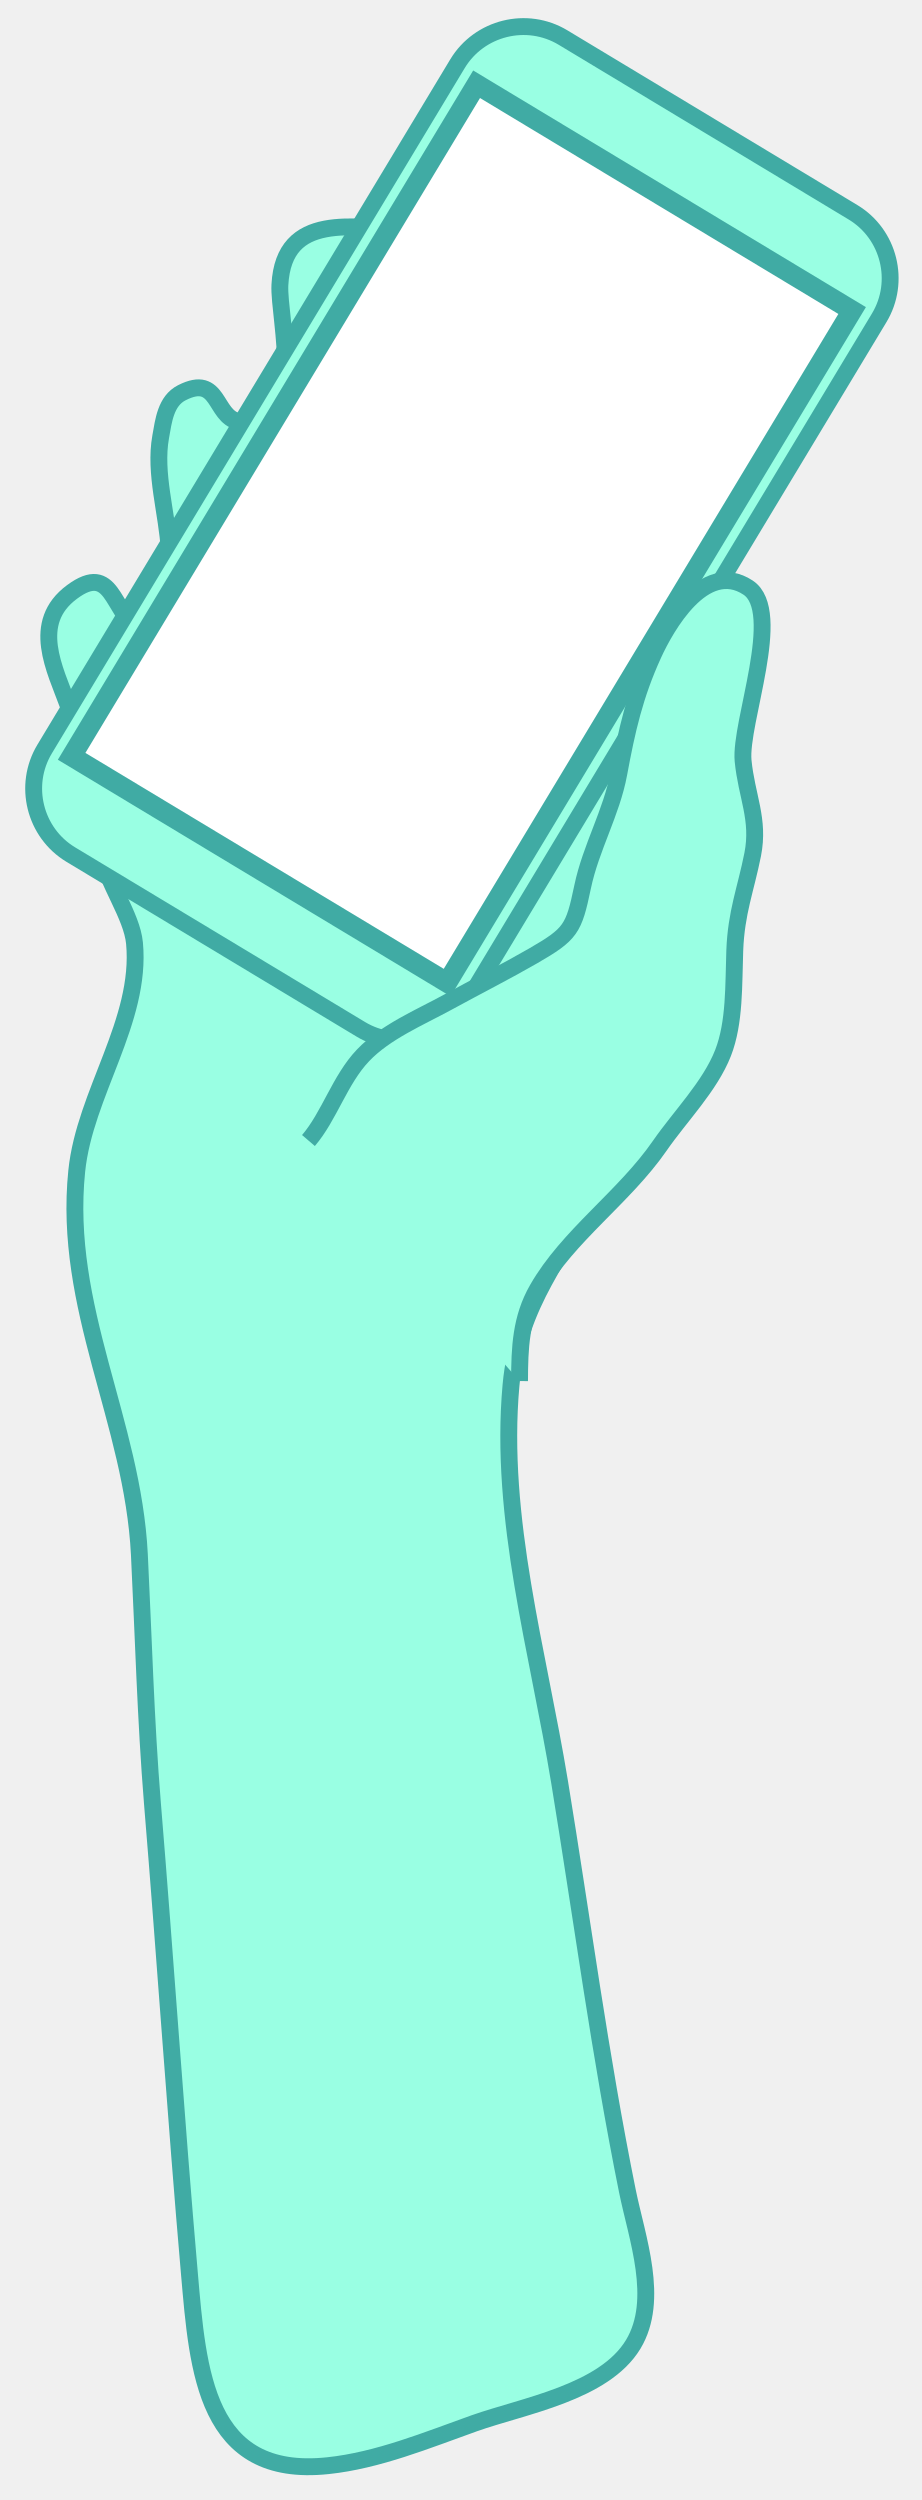
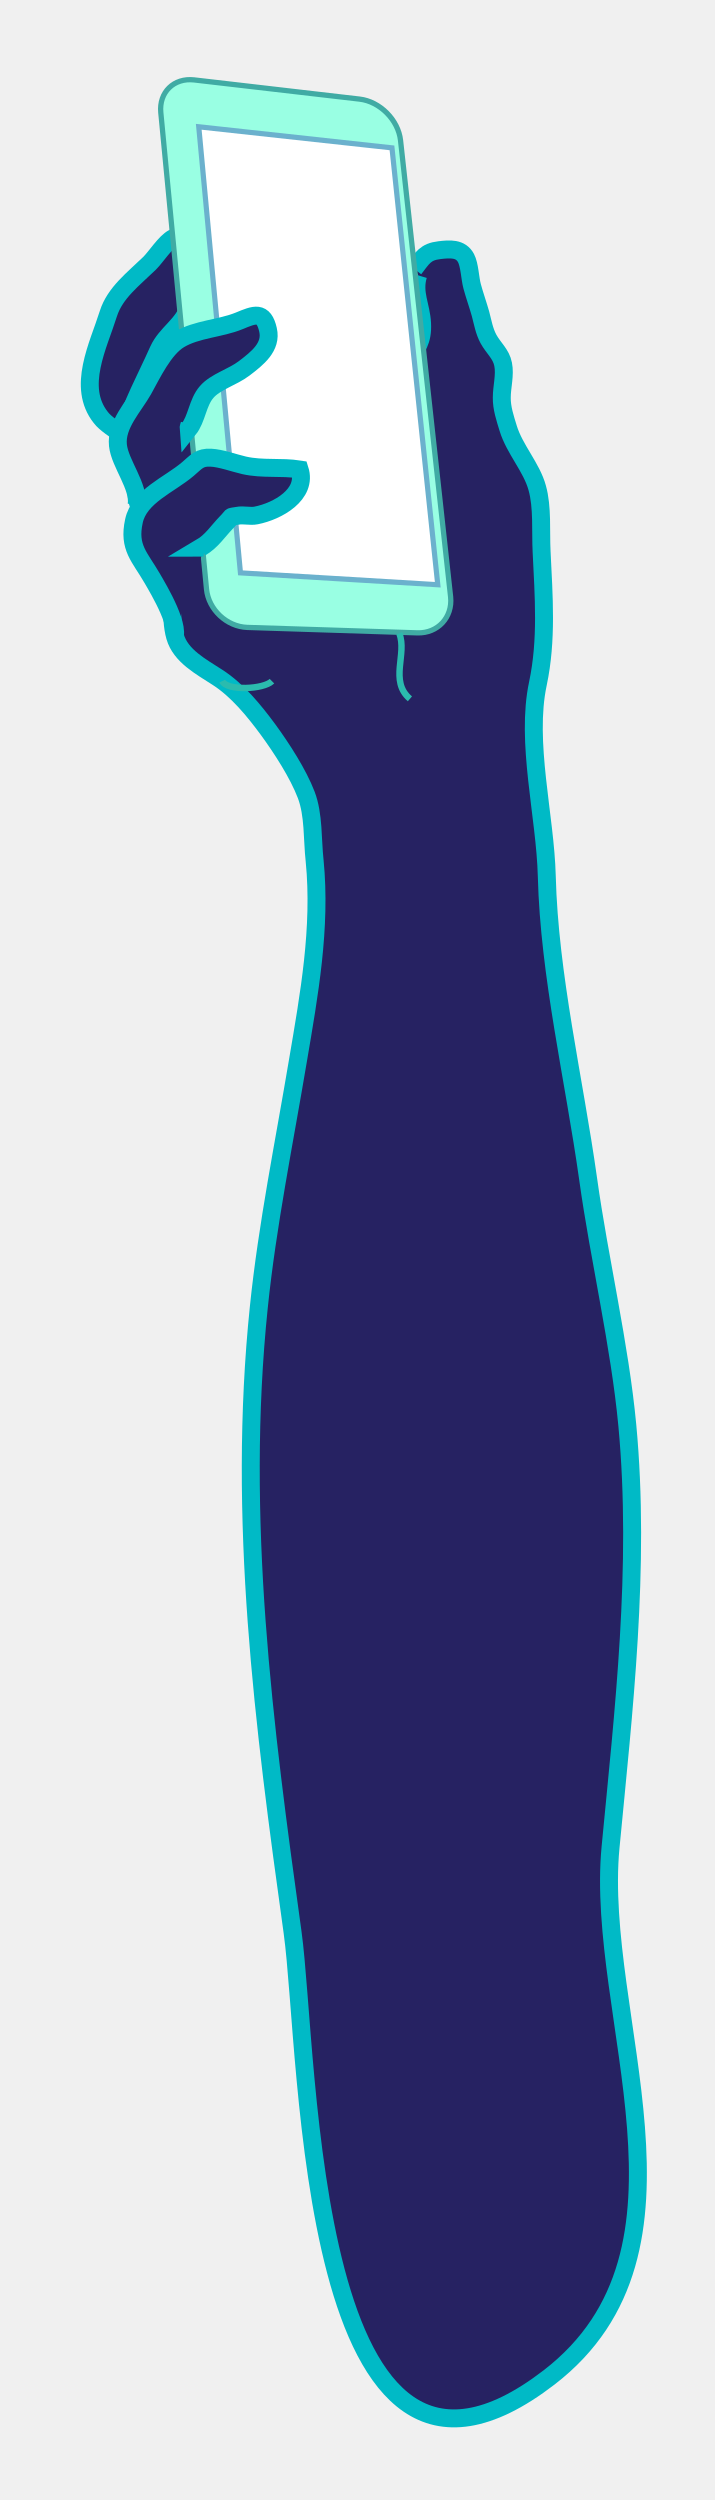
- <svg xmlns="http://www.w3.org/2000/svg" version="1.1" x="0px" y="0px" width="28px" height="76px" viewBox="-0.766 -0.552 28 76" overflow="visible" enable-background="new -0.766 -0.552 28 76" xml:space="preserve">
+ <svg xmlns="http://www.w3.org/2000/svg" version="1.1" x="0px" y="0px" width="8px" height="28px" viewBox="-0.905 -0.863 8 28" overflow="visible" enable-background="new -0.905 -0.863 8 28" xml:space="preserve">
  <defs>
</defs>
-   <path fill="#99FFE3" stroke="#40ABA4" stroke-width="0.513" stroke-miterlimit="10" d="M16.309,9.639  c-0.974-1.732-2.588-3.138-4.657-3.207c-1.66-0.056-3.79-0.56-3.909,1.673c-0.058,1.029,0.925,4.617-1.272,4.153  c-0.727-0.153-0.563-1.454-1.709-0.871c-0.494,0.251-0.557,0.86-0.643,1.338c-0.201,1.115,0.202,2.346,0.257,3.433  c0.052,1.028,0.464,3.245-0.977,2.354c-0.755-0.468-0.736-1.986-1.974-1.07c-1.273,0.942-0.521,2.348-0.117,3.455  c0.523,1.439,0.756,2.994,1.015,4.5c0.15,0.869,0.922,1.883,1,2.724c0.222,2.367-1.515,4.571-1.756,6.926  c-0.427,4.158,1.701,7.608,1.904,11.657c0.121,2.43,0.193,5.072,0.397,7.566c0.394,4.764,0.709,9.531,1.124,14.293  c0.258,2.963,0.476,6.236,4.208,5.842c1.524-0.16,3.019-0.779,4.451-1.289c1.497-0.531,3.947-0.931,4.834-2.402  c0.816-1.357,0.111-3.235-0.177-4.653c-0.834-4.12-1.383-8.289-2.062-12.436c-0.65-3.966-1.842-8.011-1.478-12.061  c0.227-2.517,1.586-3.924,2.662-6.037c0.5-0.983,0.563-2.436,0.963-3.561c0.504-1.419,0.906-2.788,0.994-4.289  c0.162-2.813,0.562-5.932,0.157-8.696C19.129,16.145,17.713,12.138,16.309,9.639z" />
-   <g>
-     <path fill="#99FFE3" d="M13.411,29.942c-0.664,1.102-2.108,1.46-3.21,0.796l-8.814-5.31c-1.102-0.664-1.46-2.108-0.796-3.21   L13.141,1.386c0.664-1.102,2.108-1.46,3.21-0.796l8.814,5.311c1.102,0.664,1.46,2.108,0.796,3.21L13.411,29.942z" />
-     <path fill="none" stroke="#40ABA4" stroke-width="0.513" stroke-miterlimit="10" d="M13.411,29.942   c-0.664,1.102-2.108,1.46-3.21,0.796l-8.814-5.31c-1.102-0.664-1.46-2.108-0.796-3.21L13.141,1.386   c0.664-1.102,2.108-1.46,3.21-0.796l8.814,5.311c1.102,0.664,1.46,2.108,0.796,3.21L13.411,29.942z" />
-   </g>
-   <rect x="6.611" y="3.738" transform="matrix(0.8565 0.5161 -0.5161 0.8565 9.9893 -4.6043)" fill="#FFFFFF" stroke="#40ABA4" stroke-width="0.61" stroke-miterlimit="10" width="13.329" height="23.854" />
-   <path fill="#99FFE3" stroke="#40ABA4" stroke-width="0.513" stroke-miterlimit="10" d="M8.611,34.12  c0.635-0.741,0.956-1.853,1.661-2.591c0.679-0.714,1.734-1.154,2.57-1.612c0.889-0.486,1.759-0.926,2.601-1.411  c1.148-0.664,1.233-0.81,1.501-2.091c0.251-1.201,0.884-2.269,1.101-3.447c0.244-1.318,0.483-2.388,1.052-3.632  c0.372-0.817,1.54-2.909,2.878-2.025c1.091,0.721-0.261,4.117-0.151,5.265c0.104,1.072,0.503,1.78,0.292,2.848  c-0.21,1.06-0.502,1.757-0.545,2.922c-0.038,1.03,0.005,2.186-0.356,3.111c-0.396,1.014-1.308,1.93-1.922,2.819  c-1.084,1.569-2.795,2.737-3.724,4.366c-0.504,0.882-0.538,1.773-0.541,2.791" />
+   <path fill="#262262" d="M3.733,2.147c0.095-0.122,0.126-0.19,0.283-0.208c0.118-0.014,0.238-0.024,0.298,0.088  c0.041,0.077,0.045,0.229,0.069,0.317C4.409,2.441,4.448,2.55,4.477,2.653c0.025,0.095,0.041,0.192,0.089,0.281  c0.056,0.102,0.142,0.168,0.164,0.283c0.024,0.12-0.015,0.253-0.015,0.372C4.713,3.707,4.753,3.824,4.786,3.932  c0.072,0.238,0.263,0.438,0.326,0.67c0.061,0.218,0.037,0.484,0.049,0.714c0.024,0.5,0.062,0.987-0.041,1.475  C4.979,7.448,5.202,8.276,5.219,8.949c0.028,1.113,0.306,2.273,0.463,3.392c0.127,0.91,0.354,1.857,0.439,2.76  c0.149,1.588-0.043,3.21-0.188,4.727c-0.18,1.891,1.17,4.504-0.688,5.936c-2.728,2.101-2.682-3.611-2.873-4.984  c-0.322-2.318-0.625-4.627-0.378-7.005c0.095-0.921,0.285-1.846,0.438-2.76c0.125-0.736,0.261-1.487,0.187-2.236  C2.592,8.535,2.61,8.263,2.525,8.04C2.435,7.803,2.25,7.517,2.097,7.308C1.94,7.095,1.754,6.867,1.532,6.724  C1.346,6.603,1.118,6.484,1.056,6.267C0.992,6.042,1.047,5.756,1.015,5.52C0.998,5.386,0.941,5.233,0.893,5.107  C0.842,4.975,0.727,4.946,0.669,4.839c-0.109-0.2,0.014-0.43,0.07-0.627C0.799,4.008,0.744,3.85,0.933,3.7  c0.221-0.172,0.662,0.038,0.926,0.052c0.257,0.017,0.505,0.075,0.757,0.015c0.388-0.09,0.829-0.234,1.047-0.575  c0.101-0.157,0.17-0.236,0.159-0.434C3.813,2.562,3.719,2.419,3.778,2.221" />
+   <path fill="none" stroke="#00BAC6" stroke-width="0.201" stroke-miterlimit="10" d="M3.733,2.147  c0.095-0.122,0.126-0.19,0.283-0.208c0.118-0.014,0.238-0.024,0.298,0.088c0.041,0.077,0.045,0.229,0.069,0.317  C4.409,2.441,4.448,2.55,4.477,2.653c0.025,0.095,0.041,0.192,0.089,0.281c0.056,0.102,0.142,0.168,0.164,0.283  c0.024,0.12-0.015,0.253-0.015,0.372C4.713,3.707,4.753,3.824,4.786,3.932c0.072,0.238,0.263,0.438,0.326,0.67  c0.061,0.218,0.037,0.484,0.049,0.714c0.024,0.5,0.062,0.987-0.041,1.475C4.979,7.448,5.202,8.276,5.219,8.949  c0.028,1.113,0.306,2.273,0.463,3.392c0.127,0.91,0.354,1.857,0.439,2.76c0.149,1.588-0.043,3.21-0.188,4.727  c-0.18,1.891,1.17,4.504-0.688,5.936c-2.728,2.101-2.682-3.611-2.873-4.984c-0.322-2.318-0.625-4.627-0.378-7.005  c0.095-0.921,0.285-1.846,0.438-2.76c0.125-0.736,0.261-1.487,0.187-2.236C2.592,8.535,2.61,8.263,2.525,8.04  C2.435,7.803,2.25,7.517,2.097,7.308C1.94,7.095,1.754,6.867,1.532,6.724C1.346,6.603,1.118,6.484,1.056,6.267  C0.992,6.042,1.047,5.756,1.015,5.52C0.998,5.386,0.941,5.233,0.893,5.107C0.842,4.975,0.727,4.946,0.669,4.839  c-0.109-0.2,0.014-0.43,0.07-0.627C0.799,4.008,0.744,3.85,0.933,3.7c0.221-0.172,0.662,0.038,0.926,0.052  c0.257,0.017,0.505,0.075,0.757,0.015c0.388-0.09,0.829-0.234,1.047-0.575c0.101-0.157,0.17-0.236,0.159-0.434  C3.813,2.562,3.719,2.419,3.778,2.221" />
+   <path fill="#262262" d="M0.461,4.006C0.393,3.952,0.277,3.884,0.224,3.813C-0.047,3.471,0.196,3.01,0.309,2.649  c0.075-0.234,0.278-0.385,0.462-0.564c0.073-0.073,0.175-0.236,0.266-0.283c0.166-0.086,0.207,0.662,0.178,0.762  C1.151,2.777,0.958,2.866,0.87,3.059C0.729,3.377,0.573,3.649,0.476,3.992" />
+   <path fill="none" stroke="#00BAC6" stroke-width="0.201" stroke-miterlimit="10" d="M0.461,4.006  C0.393,3.952,0.277,3.884,0.224,3.813C-0.047,3.471,0.196,3.01,0.309,2.649c0.075-0.234,0.278-0.385,0.462-0.564  c0.073-0.073,0.175-0.236,0.266-0.283c0.166-0.086,0.207,0.662,0.178,0.762C1.151,2.777,0.958,2.866,0.87,3.059  C0.729,3.377,0.573,3.649,0.476,3.992" />
+   <path fill="#99FFE3" d="M3.581,0.709C3.556,0.481,3.35,0.273,3.122,0.247L1.269,0.032C1.042,0.006,0.874,0.171,0.896,0.398  l0.512,5.338c0.022,0.228,0.227,0.42,0.456,0.428L3.77,6.225c0.228,0.007,0.395-0.174,0.372-0.401L3.581,0.709z" />
+   <path fill="none" stroke="#40ABA4" stroke-width="0.059" stroke-miterlimit="10" d="M3.581,0.709  C3.556,0.481,3.35,0.273,3.122,0.247L1.269,0.032C1.042,0.006,0.874,0.171,0.896,0.398l0.512,5.338  c0.022,0.228,0.227,0.42,0.456,0.428L3.77,6.225c0.228,0.007,0.395-0.174,0.372-0.401L3.581,0.709z" />
+   <polygon fill="#FFFFFF" points="3.485,0.793 1.321,0.557 1.788,5.553 3.998,5.686 " />
+   <polygon fill="none" stroke="#6BB1CD" stroke-width="0.058" stroke-miterlimit="10" points="3.485,0.793 1.321,0.557 1.788,5.553   3.998,5.686 " />
+   <path fill="#262262" d="M0.625,4.794c0.033-0.206-0.187-0.463-0.209-0.669C0.391,3.895,0.594,3.69,0.7,3.501  c0.1-0.18,0.229-0.456,0.404-0.562c0.192-0.116,0.46-0.122,0.669-0.208C1.945,2.66,2.048,2.614,2.097,2.832  c0.044,0.191-0.121,0.319-0.268,0.431c-0.128,0.098-0.322,0.15-0.42,0.265C1.307,3.645,1.3,3.829,1.207,3.945  C1.205,3.922,1.213,3.91,1.219,3.887" />
+   <path fill="none" stroke="#00BAC6" stroke-width="0.201" stroke-miterlimit="10" d="M0.625,4.794  c0.033-0.206-0.187-0.463-0.209-0.669C0.391,3.895,0.594,3.69,0.7,3.501c0.1-0.18,0.229-0.456,0.404-0.562  c0.192-0.116,0.46-0.122,0.669-0.208C1.945,2.66,2.048,2.614,2.097,2.832c0.044,0.191-0.121,0.319-0.268,0.431  c-0.128,0.098-0.322,0.15-0.42,0.265C1.307,3.645,1.3,3.829,1.207,3.945C1.205,3.922,1.213,3.91,1.219,3.887" />
+   <path fill="#262262" d="M1.027,6.312c0.118-0.117-0.154-0.572-0.228-0.699C0.66,5.372,0.53,5.271,0.595,4.973  c0.059-0.279,0.398-0.406,0.606-0.584c0.092-0.078,0.126-0.133,0.256-0.126c0.11,0.005,0.264,0.061,0.373,0.086  c0.21,0.047,0.412,0.013,0.621,0.046c0.09,0.28-0.248,0.468-0.487,0.515C1.896,4.924,1.822,4.9,1.754,4.914  C1.649,4.932,1.709,4.911,1.632,4.987c-0.098,0.101-0.164,0.21-0.289,0.284C1.357,5.271,1.37,5.27,1.383,5.271" />
+   <path fill="none" stroke="#00BAC6" stroke-width="0.201" stroke-miterlimit="10" d="M1.027,6.312  c0.118-0.117-0.154-0.572-0.228-0.699C0.66,5.372,0.53,5.271,0.595,4.973c0.059-0.279,0.398-0.406,0.606-0.584  c0.092-0.078,0.126-0.133,0.256-0.126c0.11,0.005,0.264,0.061,0.373,0.086c0.21,0.047,0.412,0.013,0.621,0.046  c0.09,0.28-0.248,0.468-0.487,0.515C1.896,4.924,1.822,4.9,1.754,4.914C1.649,4.932,1.709,4.911,1.632,4.987  c-0.098,0.101-0.164,0.21-0.289,0.284C1.357,5.271,1.37,5.27,1.383,5.271" />
+   <path fill="none" stroke="#2BBBAE" stroke-width="0.072" stroke-miterlimit="10" d="M2.141,6.766c-0.092,0.092-0.503,0.112-0.557,0" />
+   <path fill="none" stroke="#2BBBAE" stroke-width="0.072" stroke-miterlimit="10" d="M3.567,6.231  c0.091,0.23-0.115,0.532,0.119,0.733" />
</svg>
